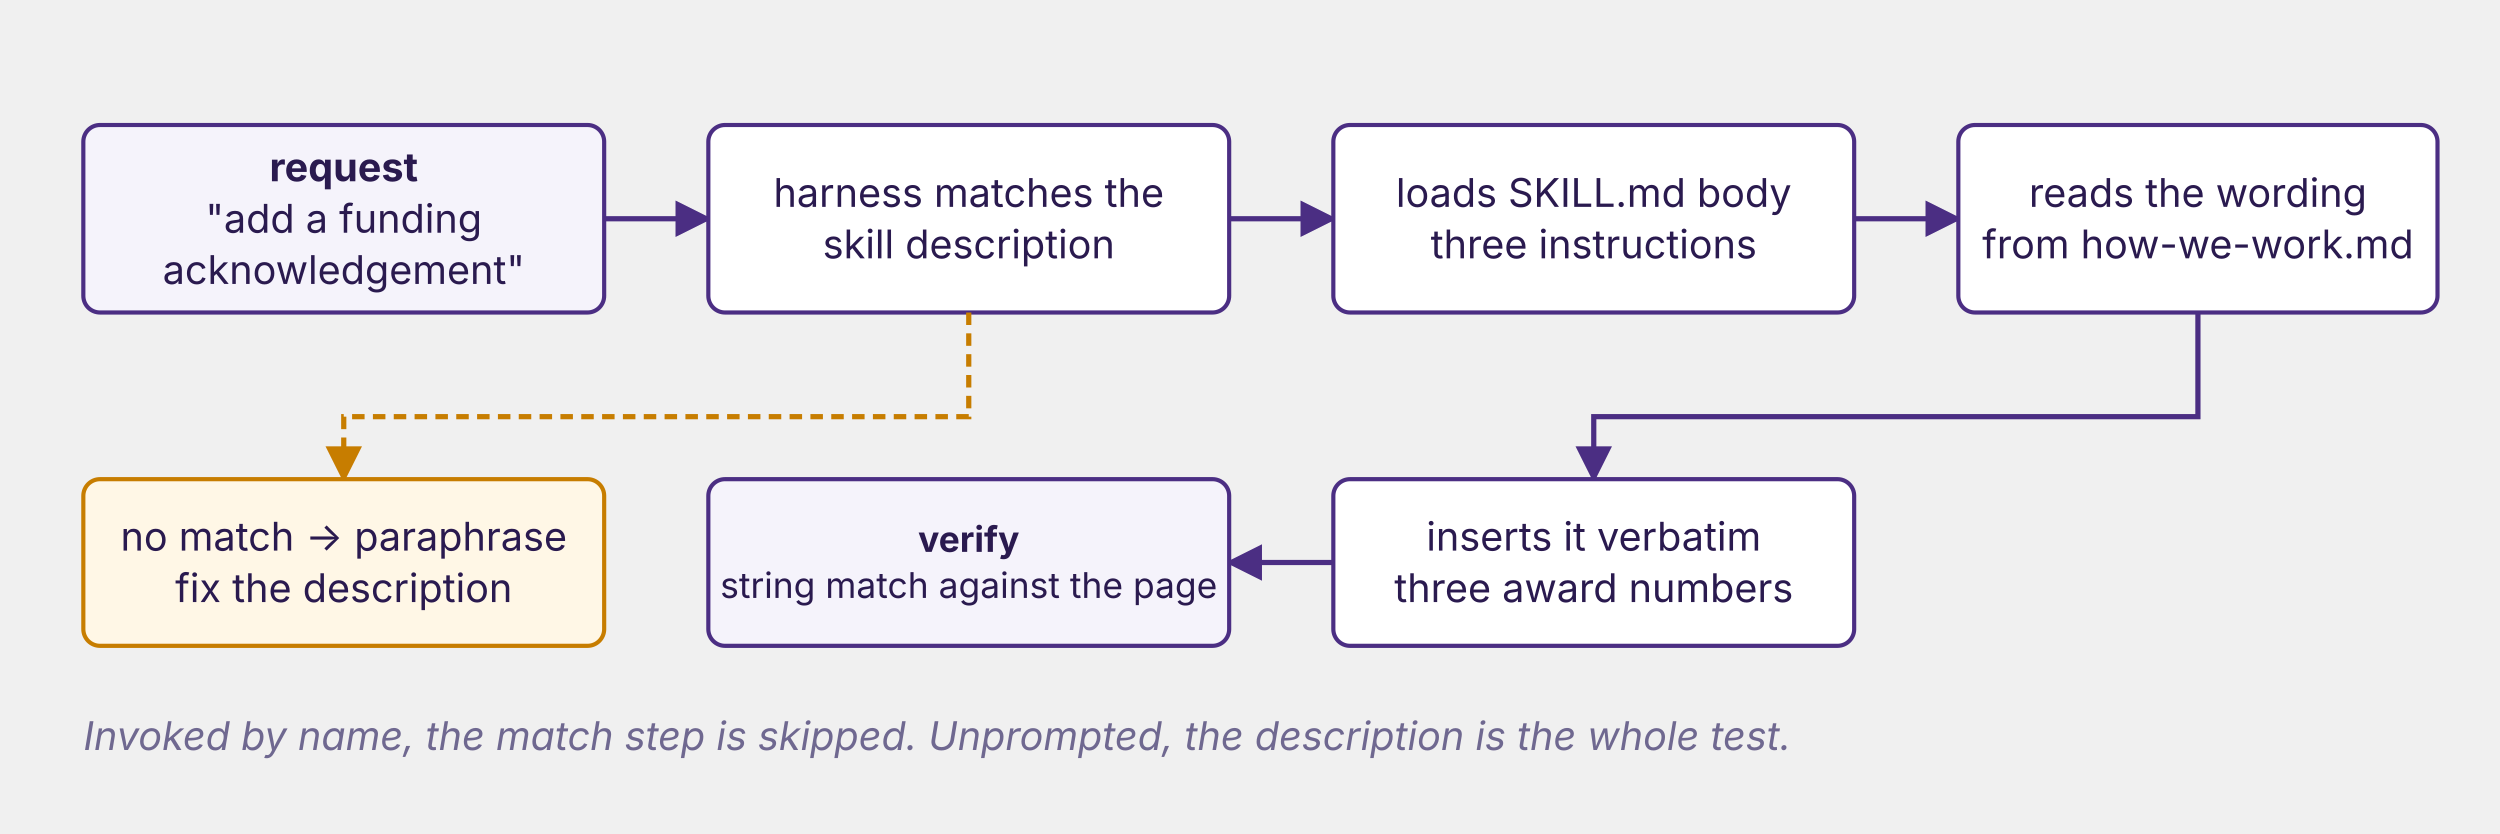
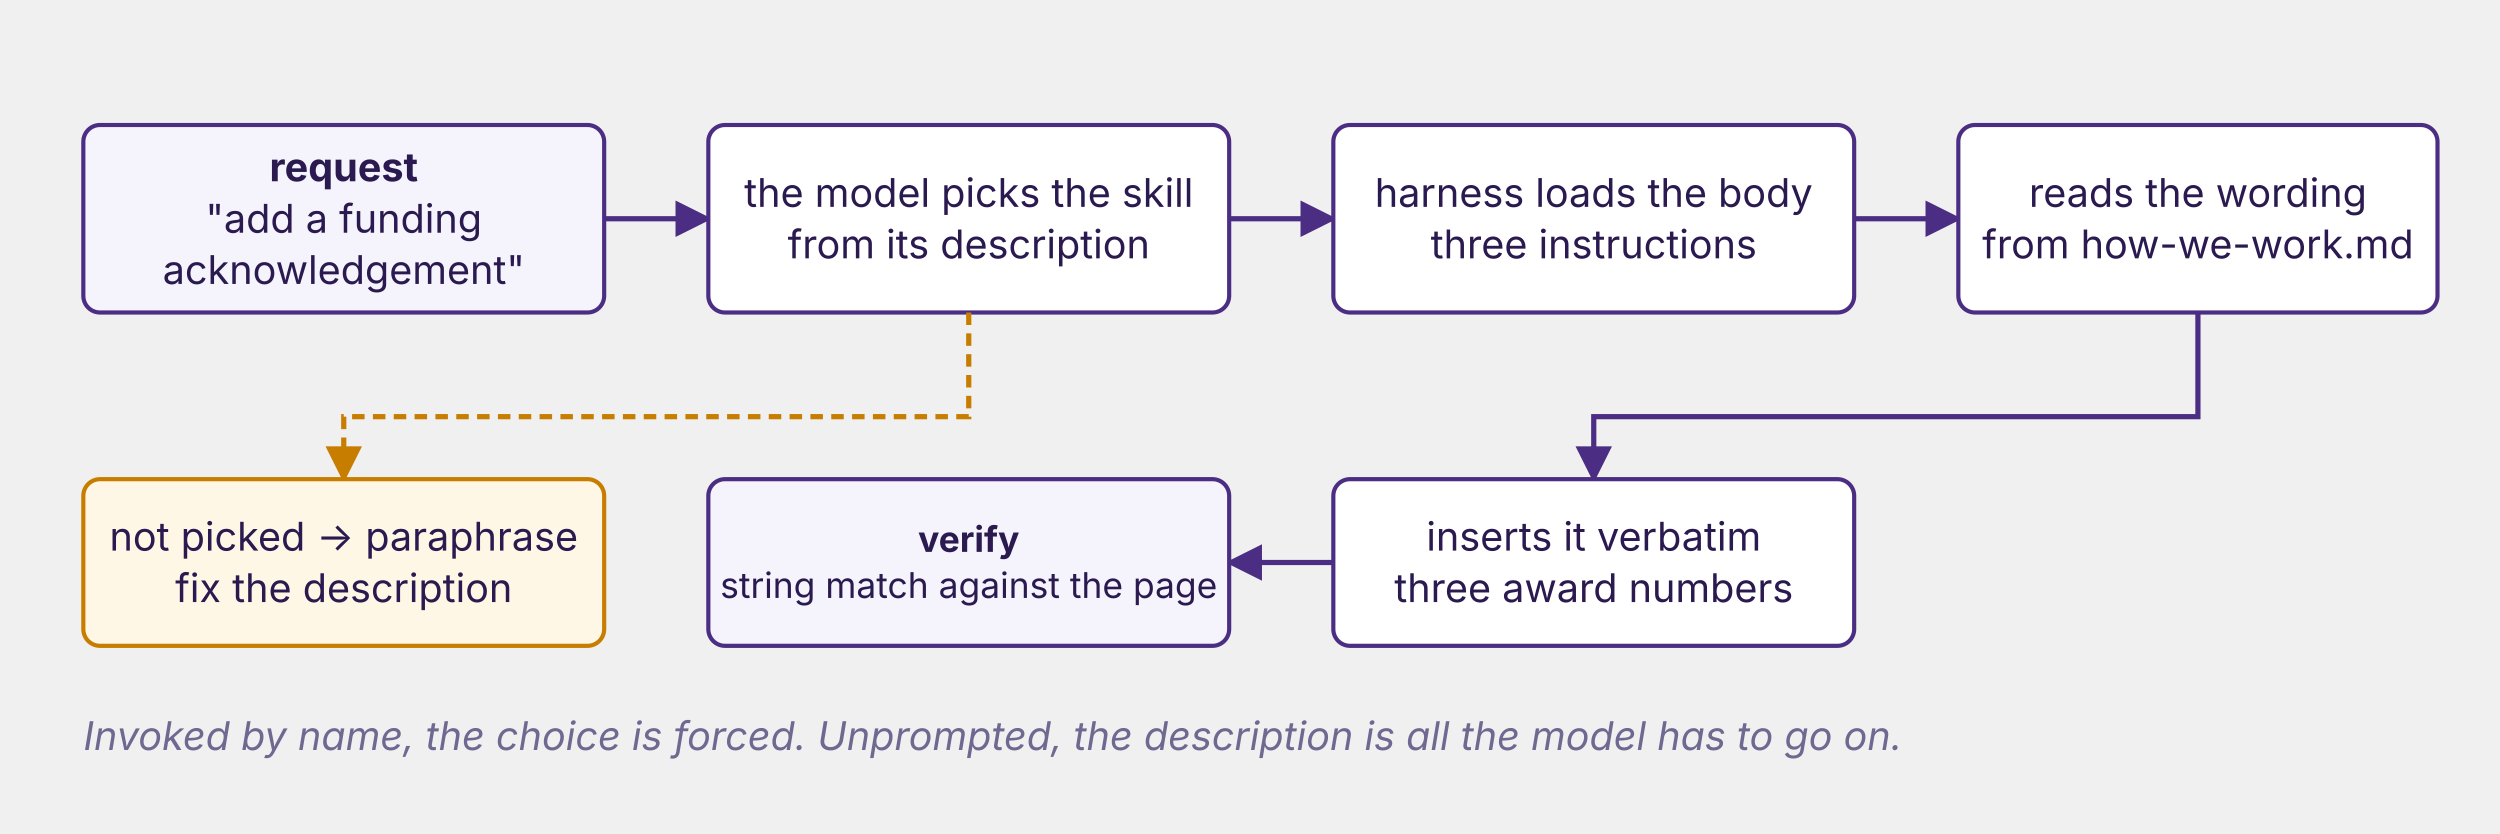
<svg xmlns="http://www.w3.org/2000/svg" viewBox="0 0 1200 400" width="1200" height="400" font-family="Inter, Helvetica, Arial, sans-serif" font-size="22">
  <defs>
    <marker id="a-purple" viewBox="0 0 10 10" refX="9" refY="5" markerWidth="7" markerHeight="7" orient="auto-start-reverse">
      <path d="M 0 0 L 10 5 L 0 10 z" fill="#4b2e83" />
    </marker>
    <marker id="a-red" viewBox="0 0 10 10" refX="9" refY="5" markerWidth="7" markerHeight="7" orient="auto-start-reverse">
      <path d="M 0 0 L 10 5 L 0 10 z" fill="#b3402a" />
    </marker>
    <marker id="a-amber" viewBox="0 0 10 10" refX="9" refY="5" markerWidth="7" markerHeight="7" orient="auto-start-reverse">
      <path d="M 0 0 L 10 5 L 0 10 z" fill="#c77d00" />
    </marker>
    <marker id="a-stone" viewBox="0 0 10 10" refX="9" refY="5" markerWidth="7" markerHeight="7" orient="auto-start-reverse">
      <path d="M 0 0 L 10 5 L 0 10 z" fill="#6f6890" />
    </marker>
  </defs>
  <rect x="40" y="60" width="250" height="90" rx="8" fill="#f5f3fb" stroke="#4b2e83" stroke-width="2" />
  <text x="165.0" y="87.0" text-anchor="middle" font-size="19" fill="#2a1a4f" font-weight="700">request</text>
  <text x="165.0" y="111.7" text-anchor="middle" font-size="19" fill="#2a1a4f">"add a funding</text>
  <text x="165.0" y="136.3" text-anchor="middle" font-size="19" fill="#2a1a4f">acknowledgement"</text>
  <line x1="290" y1="105" x2="340" y2="105" stroke="#4b2e83" stroke-width="2.5" marker-end="url(#a-purple)" />
  <rect x="340" y="60" width="250" height="90" rx="8" fill="#fff" stroke="#4b2e83" stroke-width="2" />
-   <text x="465.0" y="99.3" text-anchor="middle" font-size="19" fill="#2a1a4f">harness matches the</text>
-   <text x="465.0" y="124.0" text-anchor="middle" font-size="19" fill="#2a1a4f">skill description</text>
+   <text x="465.0" y="99.3" text-anchor="middle" font-size="19" fill="#2a1a4f">the model picks the skill</text>
+   <text x="465.0" y="124.0" text-anchor="middle" font-size="19" fill="#2a1a4f">from its description</text>
  <line x1="590" y1="105" x2="640" y2="105" stroke="#4b2e83" stroke-width="2.5" marker-end="url(#a-purple)" />
  <rect x="640" y="60" width="250" height="90" rx="8" fill="#fff" stroke="#4b2e83" stroke-width="2" />
-   <text x="765.0" y="99.3" text-anchor="middle" font-size="19" fill="#2a1a4f">loads SKILL.md body</text>
+   <text x="765.0" y="99.3" text-anchor="middle" font-size="19" fill="#2a1a4f">harness loads the body</text>
  <text x="765.0" y="124.0" text-anchor="middle" font-size="19" fill="#2a1a4f">three instructions</text>
  <line x1="890" y1="105" x2="940" y2="105" stroke="#4b2e83" stroke-width="2.5" marker-end="url(#a-purple)" />
  <rect x="940" y="60" width="230" height="90" rx="8" fill="#fff" stroke="#4b2e83" stroke-width="2" />
  <text x="1055.0" y="99.3" text-anchor="middle" font-size="19" fill="#2a1a4f">reads the wording</text>
  <text x="1055.0" y="124.0" text-anchor="middle" font-size="19" fill="#2a1a4f">from how-we-work.md</text>
  <path d="M 1055 150 L 1055 200 L 765 200 L 765 230" fill="none" stroke="#4b2e83" stroke-width="2.5" marker-end="url(#a-purple)" />
  <rect x="640" y="230" width="250" height="80" rx="8" fill="#fff" stroke="#4b2e83" stroke-width="2" />
  <text x="765.0" y="264.3" text-anchor="middle" font-size="19" fill="#2a1a4f">inserts it verbatim</text>
  <text x="765.0" y="289.0" text-anchor="middle" font-size="19" fill="#2a1a4f">three award numbers</text>
  <line x1="640" y1="270" x2="590" y2="270" stroke="#4b2e83" stroke-width="2.5" marker-end="url(#a-purple)" />
  <rect x="340" y="230" width="250" height="80" rx="8" fill="#f5f3fb" stroke="#4b2e83" stroke-width="2" />
  <text x="465.0" y="264.9" text-anchor="middle" font-size="17" fill="#2a1a4f" font-weight="700">verify</text>
  <text x="465.0" y="287.0" text-anchor="middle" font-size="17" fill="#2a1a4f">string match against the page</text>
  <path d="M 465 150 L 465 200 L 165 200 L 165 230" fill="none" stroke="#c77d00" stroke-width="2.5" stroke-dasharray="6 4" marker-end="url(#a-amber)" />
  <rect x="40" y="230" width="250" height="80" rx="8" fill="#fff7e6" stroke="#c77d00" stroke-width="2" />
-   <text x="165.0" y="264.3" text-anchor="middle" font-size="19" fill="#2a1a4f">no match → paraphrase</text>
+   <text x="165.0" y="264.3" text-anchor="middle" font-size="19" fill="#2a1a4f">not picked → paraphrase</text>
  <text x="165.0" y="289.0" text-anchor="middle" font-size="19" fill="#2a1a4f">fix the description</text>
-   <text x="40" y="360" text-anchor="start" font-size="19" fill="#6f6890" font-style="italic">Invoked by name, the match step is skipped. Unprompted, the description is the whole test.</text>
+   <text x="40" y="360" text-anchor="start" font-size="19" fill="#6f6890" font-style="italic">Invoked by name, the choice is forced. Unprompted, the description is all the model has to go on.</text>
</svg>
